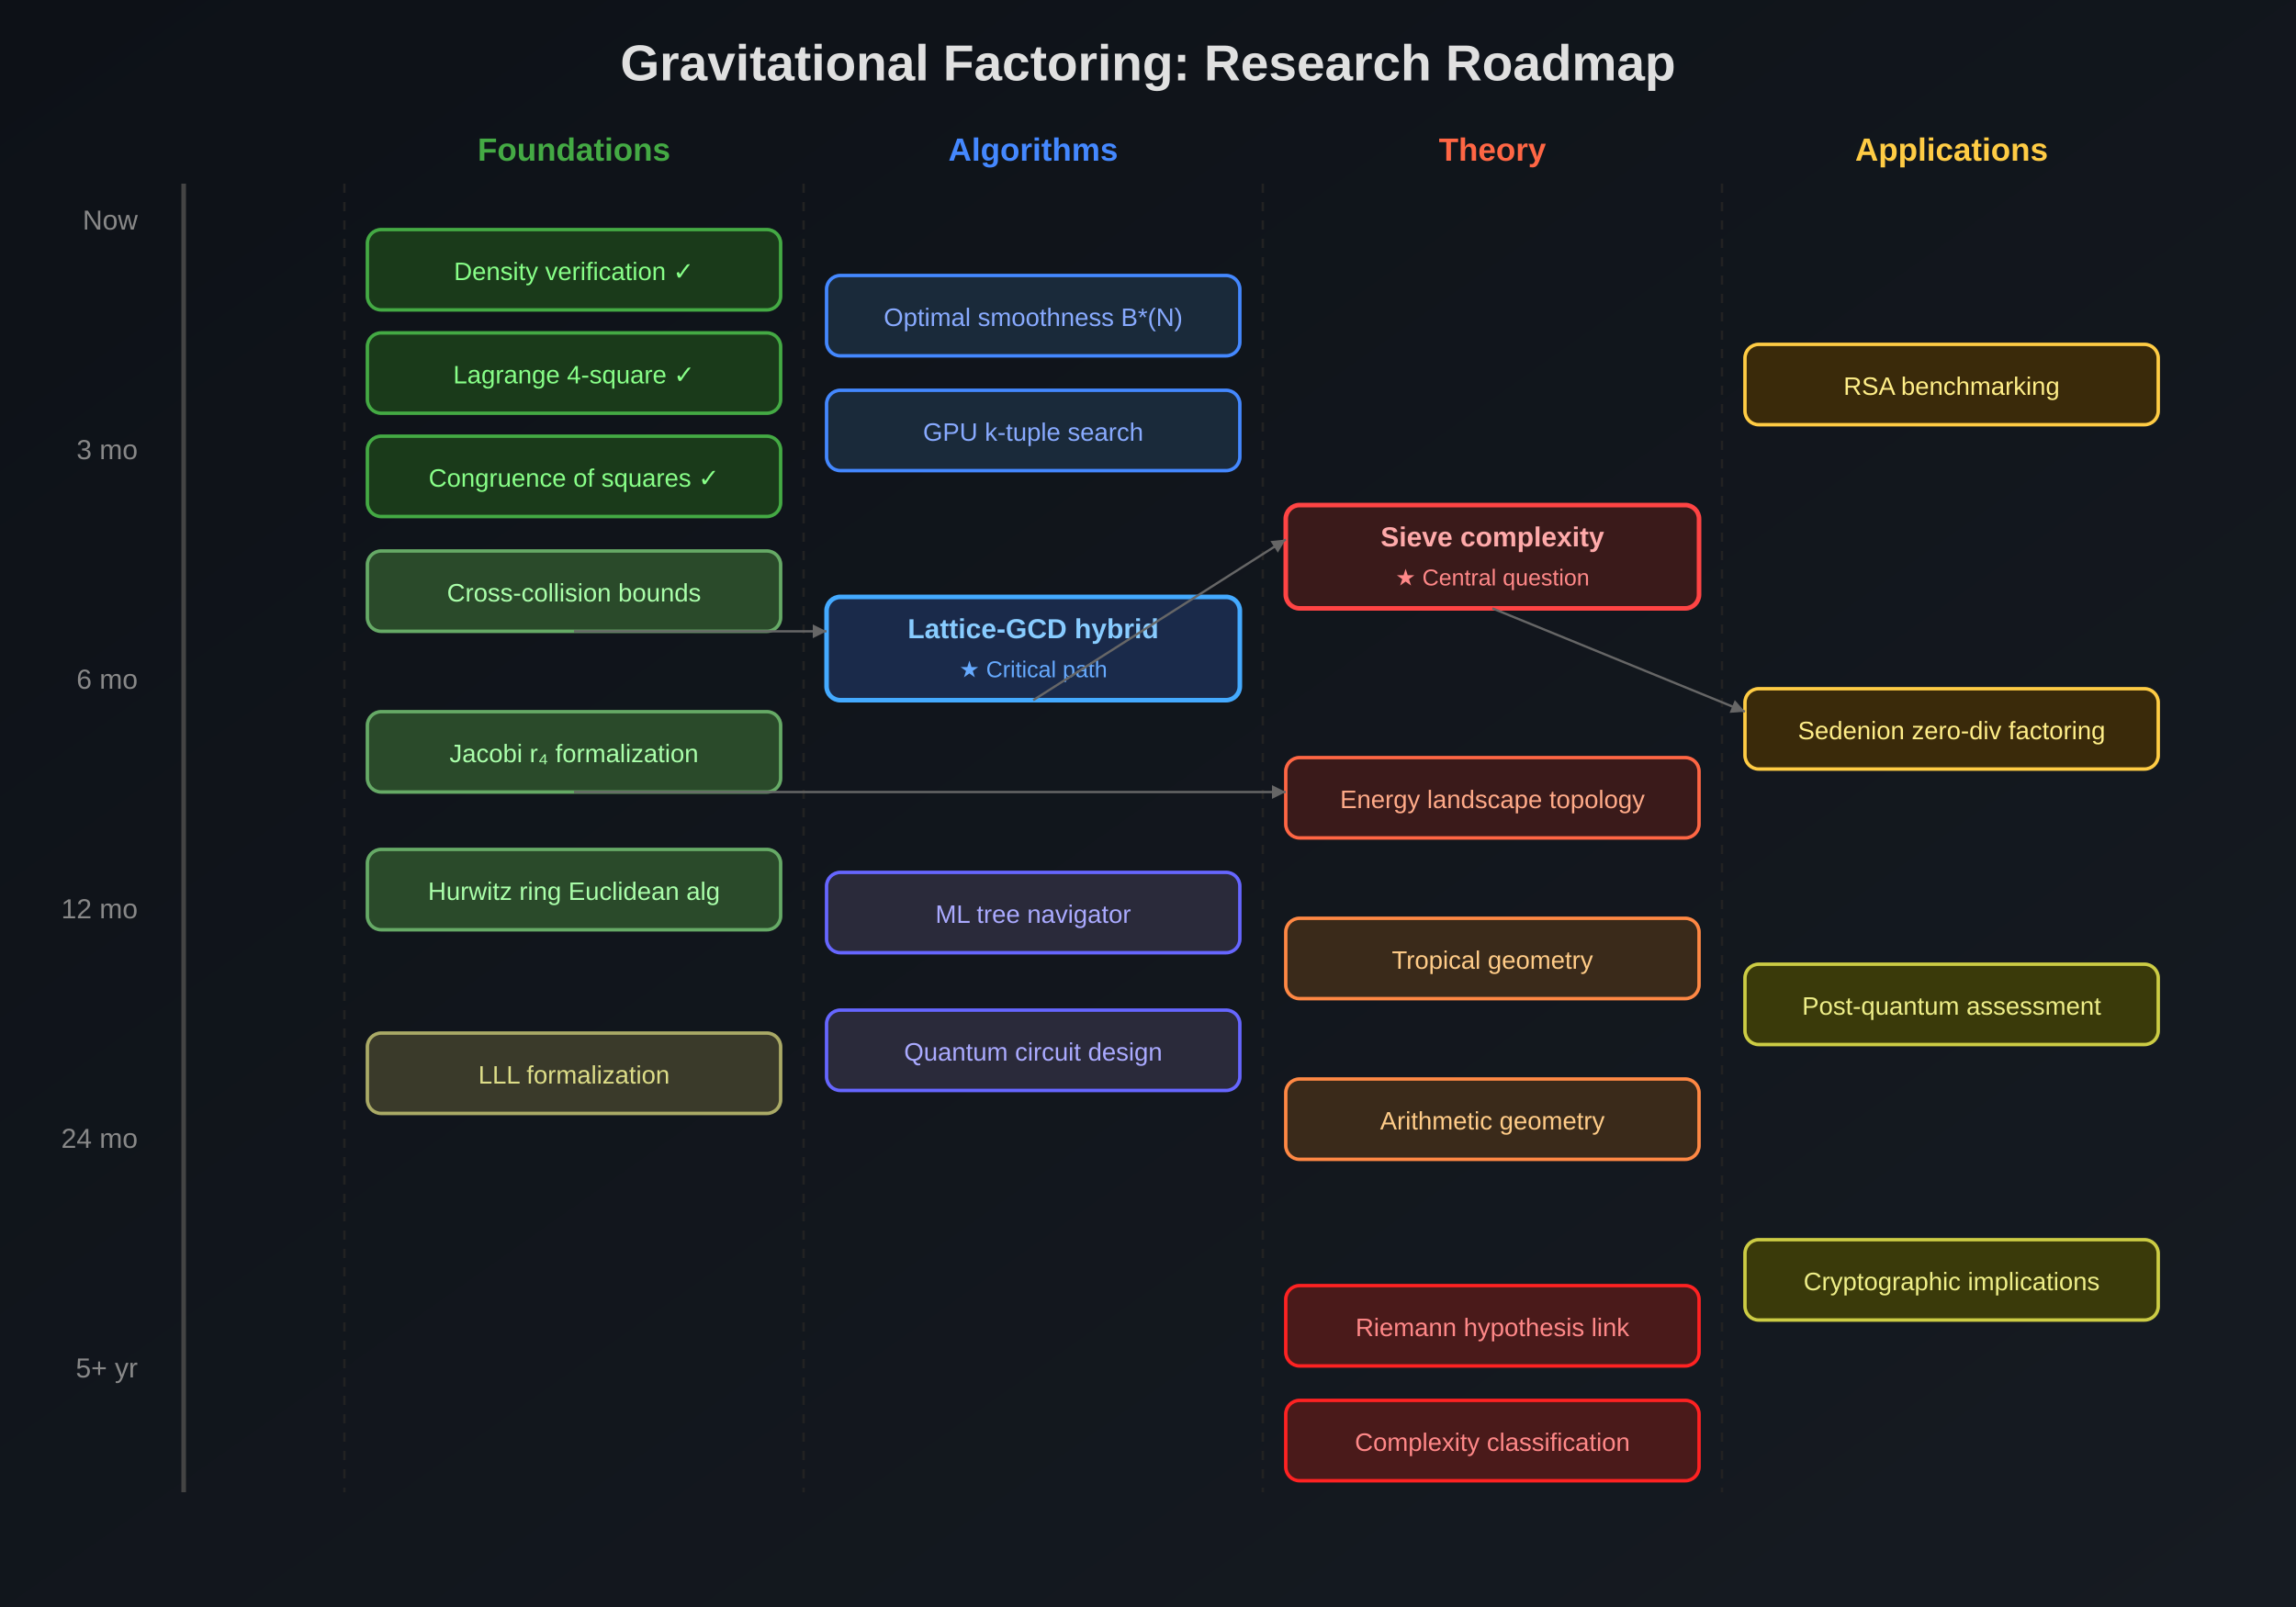
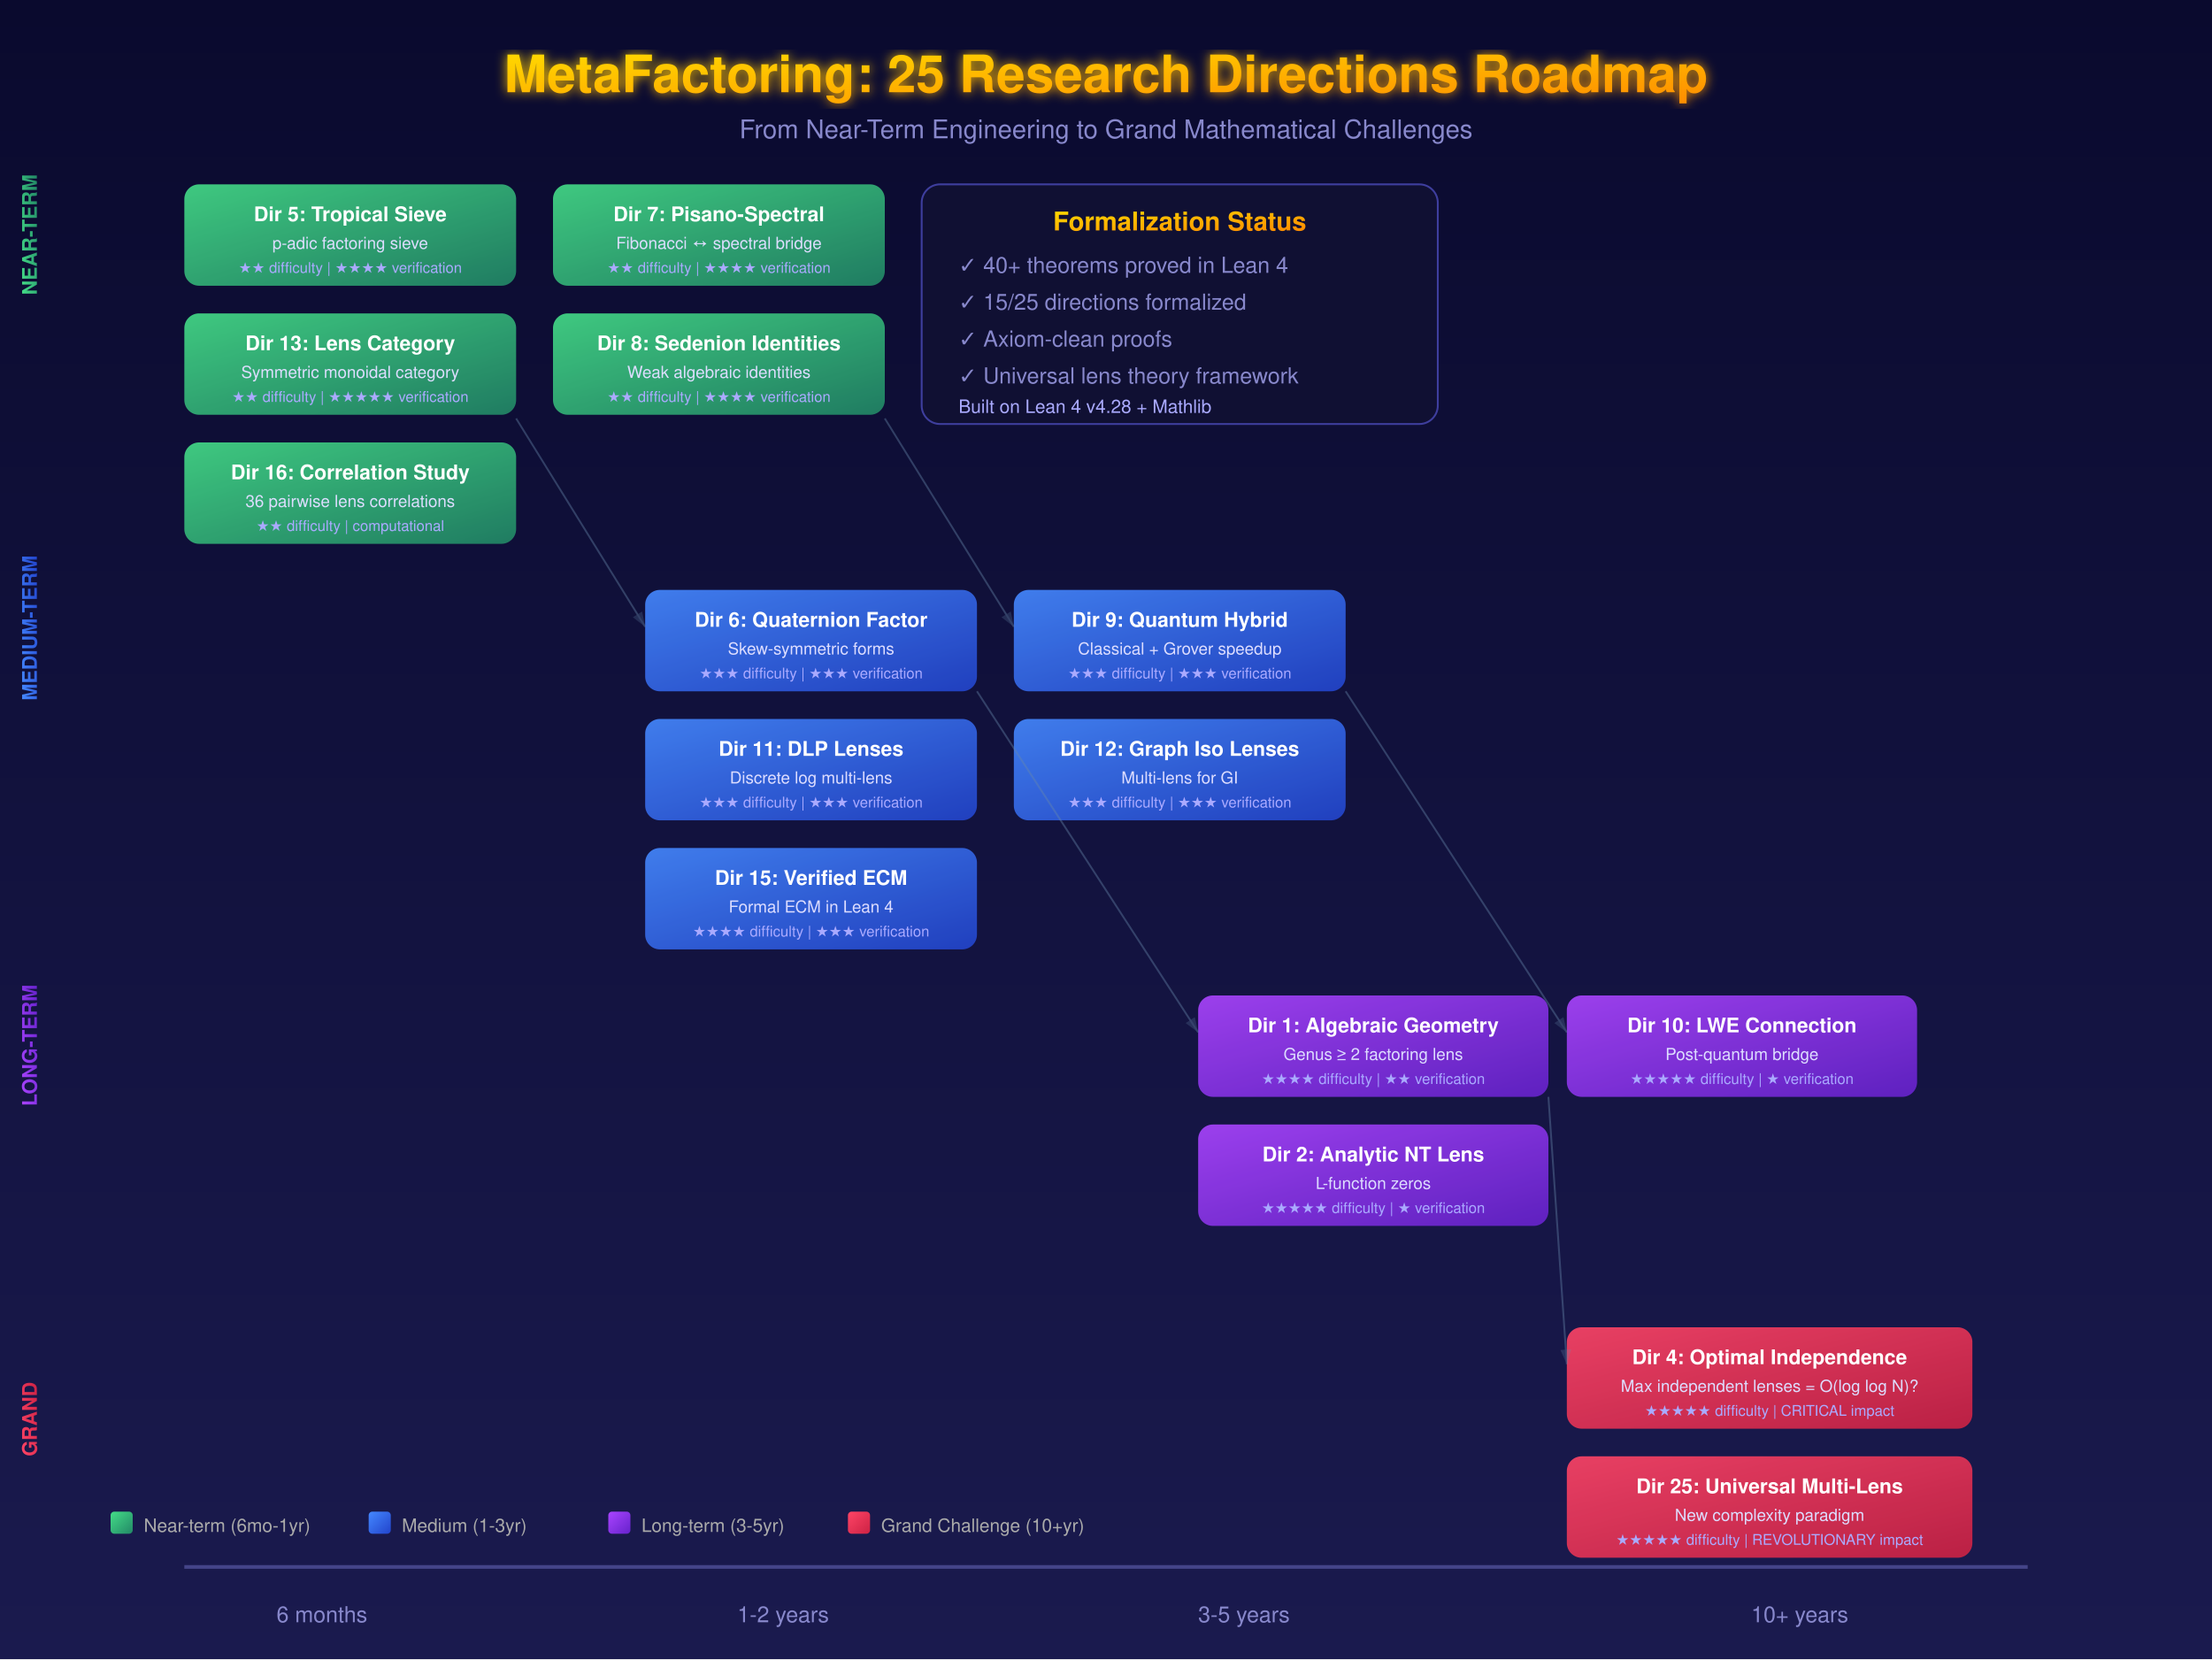
- <svg xmlns="http://www.w3.org/2000/svg" viewBox="0 0 1000 700" font-family="'Segoe UI', Arial, sans-serif">
+ <svg xmlns="http://www.w3.org/2000/svg" viewBox="0 0 1200 900" font-family="'Segoe UI', Helvetica, Arial, sans-serif">
  <defs>
-     <linearGradient id="bgR" x1="0%" y1="0%" x2="100%" y2="100%">
-       <stop offset="0%" style="stop-color:#0d1117" />
-       <stop offset="100%" style="stop-color:#161b22" />
+     <linearGradient id="bg" x1="0" y1="0" x2="0" y2="1">
+       <stop offset="0%" stop-color="#0a0a2e" />
+       <stop offset="100%" stop-color="#1a1a4e" />
    </linearGradient>
+     <linearGradient id="gold" x1="0" y1="0" x2="1" y2="1">
+       <stop offset="0%" stop-color="#ffd700" />
+       <stop offset="100%" stop-color="#ff8c00" />
+     </linearGradient>
+     <linearGradient id="blue" x1="0" y1="0" x2="1" y2="1">
+       <stop offset="0%" stop-color="#4488ff" />
+       <stop offset="100%" stop-color="#2244cc" />
+     </linearGradient>
+     <linearGradient id="green" x1="0" y1="0" x2="1" y2="1">
+       <stop offset="0%" stop-color="#44dd88" />
+       <stop offset="100%" stop-color="#228866" />
+     </linearGradient>
+     <linearGradient id="purple" x1="0" y1="0" x2="1" y2="1">
+       <stop offset="0%" stop-color="#aa44ff" />
+       <stop offset="100%" stop-color="#6622cc" />
+     </linearGradient>
+     <linearGradient id="red" x1="0" y1="0" x2="1" y2="1">
+       <stop offset="0%" stop-color="#ff4466" />
+       <stop offset="100%" stop-color="#cc2244" />
+     </linearGradient>
+     <filter id="glow">
+       <feGaussianBlur stdDeviation="3" result="blur" />
+       <feMerge>
+         <feMergeNode in="blur" />
+         <feMergeNode in="SourceGraphic" />
+       </feMerge>
+     </filter>
  </defs>
-   <rect width="1000" height="700" fill="url(#bgR)" />
-   <text x="500" y="35" text-anchor="middle" fill="#e0e0e0" font-size="22" font-weight="bold">
-     Gravitational Factoring: Research Roadmap
+   <rect width="1200" height="900" fill="url(#bg)" />
+   <text x="600" y="50" text-anchor="middle" fill="url(#gold)" font-size="28" font-weight="bold" filter="url(#glow)">
+     MetaFactoring: 25 Research Directions Roadmap
  </text>
-   <line x1="80" y1="80" x2="80" y2="650" stroke="#444" stroke-width="2" />
-   <g fill="#888" font-size="12">
-     <text x="60" y="100" text-anchor="end">Now</text>
-     <text x="60" y="200" text-anchor="end">3 mo</text>
-     <text x="60" y="300" text-anchor="end">6 mo</text>
-     <text x="60" y="400" text-anchor="end">12 mo</text>
-     <text x="60" y="500" text-anchor="end">24 mo</text>
-     <text x="60" y="600" text-anchor="end">5+ yr</text>
-   </g>
-   <g font-size="14" font-weight="bold">
-     <text x="250" y="70" text-anchor="middle" fill="#4a4">Foundations</text>
-     <text x="450" y="70" text-anchor="middle" fill="#48f">Algorithms</text>
-     <text x="650" y="70" text-anchor="middle" fill="#f64">Theory</text>
-     <text x="850" y="70" text-anchor="middle" fill="#fc4">Applications</text>
-   </g>
-   <g stroke="#222" stroke-width="1" stroke-dasharray="4,4">
-     <line x1="150" y1="80" x2="150" y2="650" />
-     <line x1="350" y1="80" x2="350" y2="650" />
-     <line x1="550" y1="80" x2="550" y2="650" />
-     <line x1="750" y1="80" x2="750" y2="650" />
-   </g>
-   <g>
-     <rect x="160" y="100" width="180" height="35" rx="6" fill="#1a3a1a" stroke="#4a4" stroke-width="1.5" />
-     <text x="250" y="122" text-anchor="middle" fill="#8f8" font-size="11">Density verification ✓</text>
-     <rect x="160" y="145" width="180" height="35" rx="6" fill="#1a3a1a" stroke="#4a4" stroke-width="1.5" />
-     <text x="250" y="167" text-anchor="middle" fill="#8f8" font-size="11">Lagrange 4-square ✓</text>
-     <rect x="160" y="190" width="180" height="35" rx="6" fill="#1a3a1a" stroke="#4a4" stroke-width="1.5" />
-     <text x="250" y="212" text-anchor="middle" fill="#8f8" font-size="11">Congruence of squares ✓</text>
-     <rect x="160" y="240" width="180" height="35" rx="6" fill="#2a4a2a" stroke="#6a6" stroke-width="1.5" />
-     <text x="250" y="262" text-anchor="middle" fill="#afa" font-size="11">Cross-collision bounds</text>
-     <rect x="160" y="310" width="180" height="35" rx="6" fill="#2a4a2a" stroke="#6a6" stroke-width="1.5" />
-     <text x="250" y="332" text-anchor="middle" fill="#afa" font-size="11">Jacobi r₄ formalization</text>
-     <rect x="160" y="370" width="180" height="35" rx="6" fill="#2a4a2a" stroke="#6a6" stroke-width="1.5" />
-     <text x="250" y="392" text-anchor="middle" fill="#afa" font-size="11">Hurwitz ring Euclidean alg</text>
-     <rect x="160" y="450" width="180" height="35" rx="6" fill="#3a3a2a" stroke="#aa6" stroke-width="1.5" />
-     <text x="250" y="472" text-anchor="middle" fill="#dd8" font-size="11">LLL formalization</text>
-   </g>
-   <g>
-     <rect x="360" y="120" width="180" height="35" rx="6" fill="#1a2a3a" stroke="#48f" stroke-width="1.5" />
-     <text x="450" y="142" text-anchor="middle" fill="#8af" font-size="11">Optimal smoothness B*(N)</text>
-     <rect x="360" y="170" width="180" height="35" rx="6" fill="#1a2a3a" stroke="#48f" stroke-width="1.5" />
-     <text x="450" y="192" text-anchor="middle" fill="#8af" font-size="11">GPU k-tuple search</text>
-     <rect x="360" y="260" width="180" height="45" rx="6" fill="#1a2a4a" stroke="#4af" stroke-width="2" />
-     <text x="450" y="278" text-anchor="middle" fill="#8cf" font-size="12" font-weight="bold">Lattice-GCD hybrid</text>
-     <text x="450" y="295" text-anchor="middle" fill="#6af" font-size="10">★ Critical path</text>
-     <rect x="360" y="380" width="180" height="35" rx="6" fill="#2a2a3a" stroke="#66f" stroke-width="1.5" />
-     <text x="450" y="402" text-anchor="middle" fill="#aaf" font-size="11">ML tree navigator</text>
-     <rect x="360" y="440" width="180" height="35" rx="6" fill="#2a2a3a" stroke="#66f" stroke-width="1.5" />
-     <text x="450" y="462" text-anchor="middle" fill="#aaf" font-size="11">Quantum circuit design</text>
-   </g>
-   <g>
-     <rect x="560" y="220" width="180" height="45" rx="6" fill="#3a1a1a" stroke="#f44" stroke-width="2" />
-     <text x="650" y="238" text-anchor="middle" fill="#faa" font-size="12" font-weight="bold">Sieve complexity</text>
-     <text x="650" y="255" text-anchor="middle" fill="#f88" font-size="10">★ Central question</text>
-     <rect x="560" y="330" width="180" height="35" rx="6" fill="#3a1a1a" stroke="#f64" stroke-width="1.5" />
-     <text x="650" y="352" text-anchor="middle" fill="#fa8" font-size="11">Energy landscape topology</text>
-     <rect x="560" y="400" width="180" height="35" rx="6" fill="#3a2a1a" stroke="#f84" stroke-width="1.5" />
-     <text x="650" y="422" text-anchor="middle" fill="#fc8" font-size="11">Tropical geometry</text>
-     <rect x="560" y="470" width="180" height="35" rx="6" fill="#3a2a1a" stroke="#f84" stroke-width="1.5" />
-     <text x="650" y="492" text-anchor="middle" fill="#fc8" font-size="11">Arithmetic geometry</text>
-     <rect x="560" y="560" width="180" height="35" rx="6" fill="#4a1a1a" stroke="#f22" stroke-width="1.5" />
-     <text x="650" y="582" text-anchor="middle" fill="#f88" font-size="11">Riemann hypothesis link</text>
-     <rect x="560" y="610" width="180" height="35" rx="6" fill="#4a1a1a" stroke="#f22" stroke-width="1.5" />
-     <text x="650" y="632" text-anchor="middle" fill="#f88" font-size="11">Complexity classification</text>
-   </g>
-   <g>
-     <rect x="760" y="150" width="180" height="35" rx="6" fill="#3a2a0a" stroke="#fc4" stroke-width="1.5" />
-     <text x="850" y="172" text-anchor="middle" fill="#fe8" font-size="11">RSA benchmarking</text>
-     <rect x="760" y="300" width="180" height="35" rx="6" fill="#3a2a0a" stroke="#fc4" stroke-width="1.5" />
-     <text x="850" y="322" text-anchor="middle" fill="#fe8" font-size="11">Sedenion zero-div factoring</text>
-     <rect x="760" y="420" width="180" height="35" rx="6" fill="#3a3a0a" stroke="#cc4" stroke-width="1.5" />
-     <text x="850" y="442" text-anchor="middle" fill="#ee8" font-size="11">Post-quantum assessment</text>
-     <rect x="760" y="540" width="180" height="35" rx="6" fill="#3a3a0a" stroke="#cc4" stroke-width="1.5" />
-     <text x="850" y="562" text-anchor="middle" fill="#ee8" font-size="11">Cryptographic implications</text>
-   </g>
+   <text x="600" y="75" text-anchor="middle" fill="#8888cc" font-size="14">
+     From Near-Term Engineering to Grand Mathematical Challenges
+   </text>
+   <line x1="100" y1="850" x2="1100" y2="850" stroke="#444488" stroke-width="2" />
+   <text x="150" y="880" fill="#8888cc" font-size="12">6 months</text>
+   <text x="400" y="880" fill="#8888cc" font-size="12">1-2 years</text>
+   <text x="650" y="880" fill="#8888cc" font-size="12">3-5 years</text>
+   <text x="950" y="880" fill="#8888cc" font-size="12">10+ years</text>
+   <text x="20" y="160" fill="url(#green)" font-size="11" font-weight="bold" transform="rotate(-90, 20, 160)">NEAR-TERM</text>
+   <text x="20" y="380" fill="url(#blue)" font-size="11" font-weight="bold" transform="rotate(-90, 20, 380)">MEDIUM-TERM</text>
+   <text x="20" y="600" fill="url(#purple)" font-size="11" font-weight="bold" transform="rotate(-90, 20, 600)">LONG-TERM</text>
+   <text x="20" y="790" fill="url(#red)" font-size="11" font-weight="bold" transform="rotate(-90, 20, 790)">GRAND</text>
+   <rect x="100" y="100" width="180" height="55" rx="8" fill="url(#green)" opacity="0.9" />
+   <text x="190" y="120" text-anchor="middle" fill="#fff" font-size="11" font-weight="bold">Dir 5: Tropical Sieve</text>
+   <text x="190" y="135" text-anchor="middle" fill="#ddf" font-size="9">p-adic factoring sieve</text>
+   <text x="190" y="148" text-anchor="middle" fill="#aaf" font-size="8">★★ difficulty | ★★★★ verification</text>
+   <rect x="300" y="100" width="180" height="55" rx="8" fill="url(#green)" opacity="0.9" />
+   <text x="390" y="120" text-anchor="middle" fill="#fff" font-size="11" font-weight="bold">Dir 7: Pisano-Spectral</text>
+   <text x="390" y="135" text-anchor="middle" fill="#ddf" font-size="9">Fibonacci ↔ spectral bridge</text>
+   <text x="390" y="148" text-anchor="middle" fill="#aaf" font-size="8">★★ difficulty | ★★★★ verification</text>
+   <rect x="100" y="170" width="180" height="55" rx="8" fill="url(#green)" opacity="0.9" />
+   <text x="190" y="190" text-anchor="middle" fill="#fff" font-size="11" font-weight="bold">Dir 13: Lens Category</text>
+   <text x="190" y="205" text-anchor="middle" fill="#ddf" font-size="9">Symmetric monoidal category</text>
+   <text x="190" y="218" text-anchor="middle" fill="#aaf" font-size="8">★★ difficulty | ★★★★★ verification</text>
+   <rect x="300" y="170" width="180" height="55" rx="8" fill="url(#green)" opacity="0.9" />
+   <text x="390" y="190" text-anchor="middle" fill="#fff" font-size="11" font-weight="bold">Dir 8: Sedenion Identities</text>
+   <text x="390" y="205" text-anchor="middle" fill="#ddf" font-size="9">Weak algebraic identities</text>
+   <text x="390" y="218" text-anchor="middle" fill="#aaf" font-size="8">★★ difficulty | ★★★★ verification</text>
+   <rect x="100" y="240" width="180" height="55" rx="8" fill="url(#green)" opacity="0.9" />
+   <text x="190" y="260" text-anchor="middle" fill="#fff" font-size="11" font-weight="bold">Dir 16: Correlation Study</text>
+   <text x="190" y="275" text-anchor="middle" fill="#ddf" font-size="9">36 pairwise lens correlations</text>
+   <text x="190" y="288" text-anchor="middle" fill="#aaf" font-size="8">★★ difficulty | computational</text>
+   <rect x="350" y="320" width="180" height="55" rx="8" fill="url(#blue)" opacity="0.9" />
+   <text x="440" y="340" text-anchor="middle" fill="#fff" font-size="11" font-weight="bold">Dir 6: Quaternion Factor</text>
+   <text x="440" y="355" text-anchor="middle" fill="#ddf" font-size="9">Skew-symmetric forms</text>
+   <text x="440" y="368" text-anchor="middle" fill="#aaf" font-size="8">★★★ difficulty | ★★★ verification</text>
+   <rect x="550" y="320" width="180" height="55" rx="8" fill="url(#blue)" opacity="0.9" />
+   <text x="640" y="340" text-anchor="middle" fill="#fff" font-size="11" font-weight="bold">Dir 9: Quantum Hybrid</text>
+   <text x="640" y="355" text-anchor="middle" fill="#ddf" font-size="9">Classical + Grover speedup</text>
+   <text x="640" y="368" text-anchor="middle" fill="#aaf" font-size="8">★★★ difficulty | ★★★ verification</text>
+   <rect x="350" y="390" width="180" height="55" rx="8" fill="url(#blue)" opacity="0.9" />
+   <text x="440" y="410" text-anchor="middle" fill="#fff" font-size="11" font-weight="bold">Dir 11: DLP Lenses</text>
+   <text x="440" y="425" text-anchor="middle" fill="#ddf" font-size="9">Discrete log multi-lens</text>
+   <text x="440" y="438" text-anchor="middle" fill="#aaf" font-size="8">★★★ difficulty | ★★★ verification</text>
+   <rect x="550" y="390" width="180" height="55" rx="8" fill="url(#blue)" opacity="0.9" />
+   <text x="640" y="410" text-anchor="middle" fill="#fff" font-size="11" font-weight="bold">Dir 12: Graph Iso Lenses</text>
+   <text x="640" y="425" text-anchor="middle" fill="#ddf" font-size="9">Multi-lens for GI</text>
+   <text x="640" y="438" text-anchor="middle" fill="#aaf" font-size="8">★★★ difficulty | ★★★ verification</text>
+   <rect x="350" y="460" width="180" height="55" rx="8" fill="url(#blue)" opacity="0.9" />
+   <text x="440" y="480" text-anchor="middle" fill="#fff" font-size="11" font-weight="bold">Dir 15: Verified ECM</text>
+   <text x="440" y="495" text-anchor="middle" fill="#ddf" font-size="9">Formal ECM in Lean 4</text>
+   <text x="440" y="508" text-anchor="middle" fill="#aaf" font-size="8">★★★★ difficulty | ★★★ verification</text>
+   <rect x="650" y="540" width="190" height="55" rx="8" fill="url(#purple)" opacity="0.9" />
+   <text x="745" y="560" text-anchor="middle" fill="#fff" font-size="11" font-weight="bold">Dir 1: Algebraic Geometry</text>
+   <text x="745" y="575" text-anchor="middle" fill="#ddf" font-size="9">Genus ≥ 2 factoring lens</text>
+   <text x="745" y="588" text-anchor="middle" fill="#aaf" font-size="8">★★★★ difficulty | ★★ verification</text>
+   <rect x="850" y="540" width="190" height="55" rx="8" fill="url(#purple)" opacity="0.9" />
+   <text x="945" y="560" text-anchor="middle" fill="#fff" font-size="11" font-weight="bold">Dir 10: LWE Connection</text>
+   <text x="945" y="575" text-anchor="middle" fill="#ddf" font-size="9">Post-quantum bridge</text>
+   <text x="945" y="588" text-anchor="middle" fill="#aaf" font-size="8">★★★★★ difficulty | ★ verification</text>
+   <rect x="650" y="610" width="190" height="55" rx="8" fill="url(#purple)" opacity="0.9" />
+   <text x="745" y="630" text-anchor="middle" fill="#fff" font-size="11" font-weight="bold">Dir 2: Analytic NT Lens</text>
+   <text x="745" y="645" text-anchor="middle" fill="#ddf" font-size="9">L-function zeros</text>
+   <text x="745" y="658" text-anchor="middle" fill="#aaf" font-size="8">★★★★★ difficulty | ★ verification</text>
+   <rect x="850" y="720" width="220" height="55" rx="8" fill="url(#red)" opacity="0.9" />
+   <text x="960" y="740" text-anchor="middle" fill="#fff" font-size="11" font-weight="bold">Dir 4: Optimal Independence</text>
+   <text x="960" y="755" text-anchor="middle" fill="#ddf" font-size="9">Max independent lenses = O(log log N)?</text>
+   <text x="960" y="768" text-anchor="middle" fill="#aaf" font-size="8">★★★★★ difficulty | CRITICAL impact</text>
+   <rect x="850" y="790" width="220" height="55" rx="8" fill="url(#red)" opacity="0.9" />
+   <text x="960" y="810" text-anchor="middle" fill="#fff" font-size="11" font-weight="bold">Dir 25: Universal Multi-Lens</text>
+   <text x="960" y="825" text-anchor="middle" fill="#ddf" font-size="9">New complexity paradigm</text>
+   <text x="960" y="838" text-anchor="middle" fill="#aaf" font-size="8">★★★★★ difficulty | REVOLUTIONARY impact</text>
  <defs>
-     <marker id="arrowR" markerWidth="6" markerHeight="6" refX="6" refY="3" orient="auto">
-       <polygon points="0 0, 6 3, 0 6" fill="#666" />
+     <marker id="arrow" markerWidth="8" markerHeight="6" refX="8" refY="3" orient="auto">
+       <polygon points="0 0, 8 3, 0 6" fill="#6688aa" opacity="0.6" />
    </marker>
  </defs>
-   <g stroke="#666" stroke-width="1" fill="none" marker-end="url(#arrowR)">
-     <line x1="250" y1="275" x2="360" y2="275" />
-     <line x1="450" y1="305" x2="560" y2="235" />
-     <line x1="250" y1="345" x2="560" y2="345" />
-     <line x1="650" y1="265" x2="760" y2="310" />
-   </g>
+   <line x1="280" y1="227" x2="350" y2="340" stroke="#6688aa" stroke-width="1" opacity="0.4" marker-end="url(#arrow)" />
+   <line x1="480" y1="227" x2="550" y2="340" stroke="#6688aa" stroke-width="1" opacity="0.4" marker-end="url(#arrow)" />
+   <line x1="530" y1="375" x2="650" y2="560" stroke="#6688aa" stroke-width="1" opacity="0.4" marker-end="url(#arrow)" />
+   <line x1="730" y1="375" x2="850" y2="560" stroke="#6688aa" stroke-width="1" opacity="0.4" marker-end="url(#arrow)" />
+   <line x1="840" y1="595" x2="850" y2="740" stroke="#6688aa" stroke-width="1" opacity="0.4" marker-end="url(#arrow)" />
+   <rect x="60" y="820" width="12" height="12" rx="2" fill="url(#green)" />
+   <text x="78" y="831" fill="#aaa" font-size="10">Near-term (6mo-1yr)</text>
+   <rect x="200" y="820" width="12" height="12" rx="2" fill="url(#blue)" />
+   <text x="218" y="831" fill="#aaa" font-size="10">Medium (1-3yr)</text>
+   <rect x="330" y="820" width="12" height="12" rx="2" fill="url(#purple)" />
+   <text x="348" y="831" fill="#aaa" font-size="10">Long-term (3-5yr)</text>
+   <rect x="460" y="820" width="12" height="12" rx="2" fill="url(#red)" />
+   <text x="478" y="831" fill="#aaa" font-size="10">Grand Challenge (10+yr)</text>
+   <rect x="500" y="100" width="280" height="130" rx="10" fill="#111133" stroke="#4444aa" stroke-width="1" opacity="0.9" />
+   <text x="640" y="125" text-anchor="middle" fill="url(#gold)" font-size="14" font-weight="bold">Formalization Status</text>
+   <text x="520" y="148" fill="#8888cc" font-size="12">✓ 40+ theorems proved in Lean 4</text>
+   <text x="520" y="168" fill="#8888cc" font-size="12">✓ 15/25 directions formalized</text>
+   <text x="520" y="188" fill="#8888cc" font-size="12">✓ Axiom-clean proofs</text>
+   <text x="520" y="208" fill="#8888cc" font-size="12">✓ Universal lens theory framework</text>
+   <text x="520" y="224" fill="#aaaaff" font-size="10">Built on Lean 4 v4.28 + Mathlib</text>
</svg>
